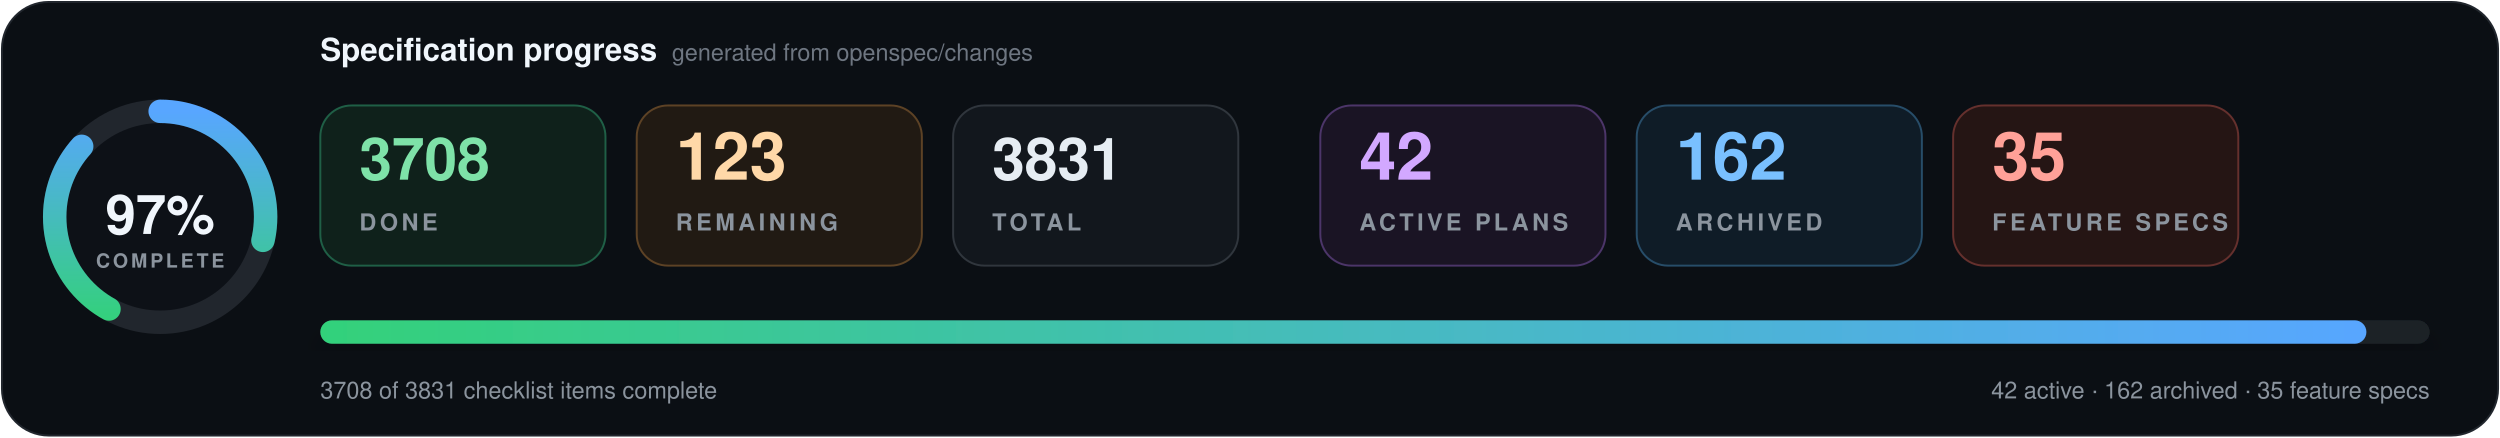
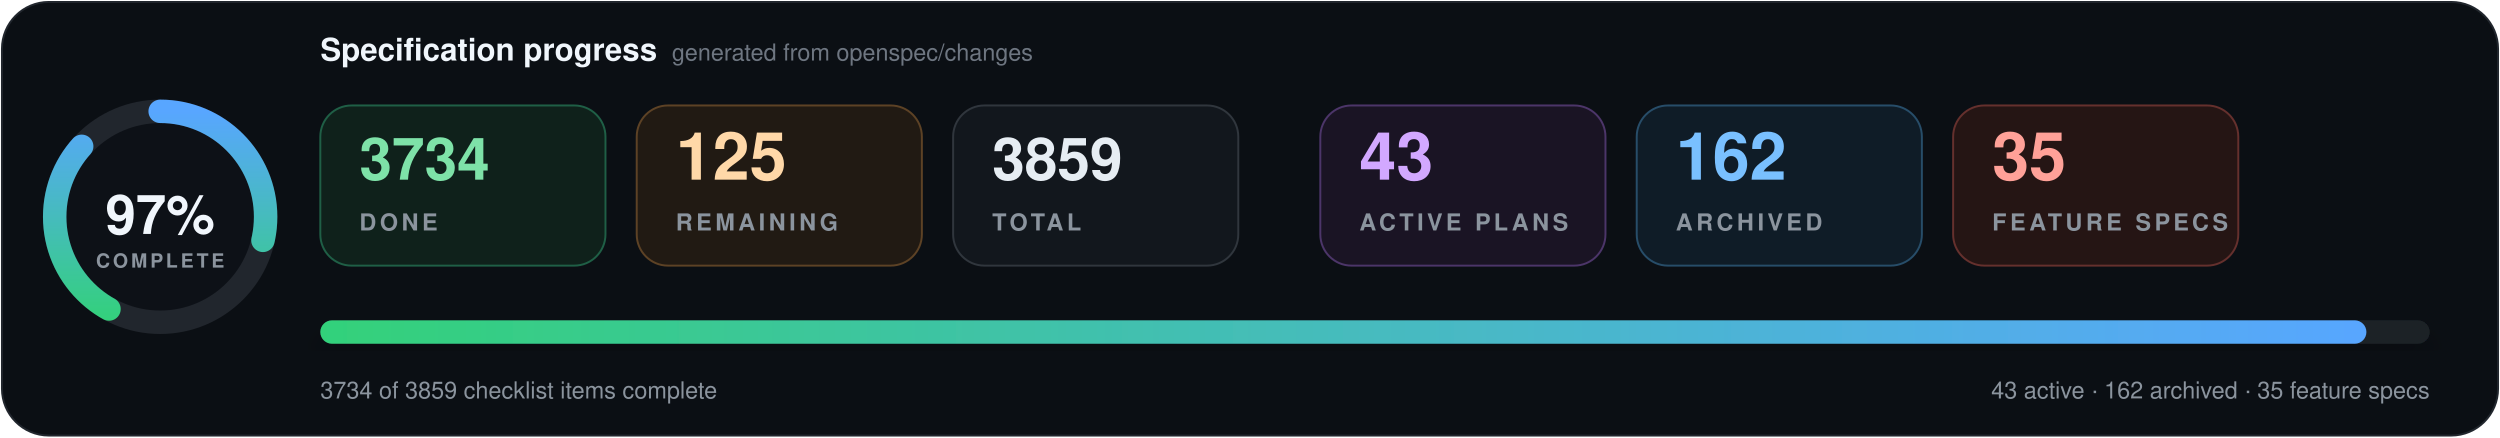
- <svg xmlns="http://www.w3.org/2000/svg" data-cache-version="1791475821" width="1280" height="224" viewBox="0 0 1280 224" role="img" aria-labelledby="title description" font-family="system-ui, -apple-system, BlinkMacSystemFont, 'Segoe UI', Helvetica, Arial, sans-serif" font-variant-numeric="tabular-nums">
+ <svg xmlns="http://www.w3.org/2000/svg" data-cache-version="1791476020" width="1280" height="224" viewBox="0 0 1280 224" role="img" aria-labelledby="title description" font-family="system-ui, -apple-system, BlinkMacSystemFont, 'Segoe UI', Helvetica, Arial, sans-serif" font-variant-numeric="tabular-nums">
  <defs>
    <linearGradient id="progress" x1="0" x2="1">
      <stop offset="0" stop-color="#33d17a" />
      <stop offset="1" stop-color="#58a6ff" />
    </linearGradient>
    <filter id="shadow" x="-10%" y="-20%" width="120%" height="150%">
      <feDropShadow dx="0" dy="7" stdDeviation="9" flood-color="#000" flood-opacity=".28" />
    </filter>
  </defs>
  <rect x="1" y="1" width="1278" height="222" rx="24" fill="#0b0f14" stroke="#21262d" />
  <g transform="translate(82 111)">
    <circle r="54" fill="#0d1117" stroke="#21262d" stroke-width="12" />
    <circle r="54" fill="none" stroke="url(#progress)" stroke-width="12" stroke-linecap="round" pathLength="100" stroke-dasharray="97 100" transform="rotate(-90)" />
    <text y="-1" text-anchor="middle" dominant-baseline="middle" fill="#f0f6fc" font-size="28" font-weight="800">97%</text>
    <text y="26" text-anchor="middle" fill="#8b949e" font-size="10" font-weight="700" letter-spacing="1.5">COMPLETE</text>
  </g>
  <text x="164" y="31" fill="#f0f6fc" font-size="16" font-weight="750">Specification progress</text>
  <text x="344" y="31" fill="#6e7681" font-size="12">generated from openspec/changes</text>
  <g transform="translate(164 54)">
    <rect width="146" height="82" rx="16" fill="#0f211b" stroke="#1f5f46" />
-     <text x="20" y="38" fill="#7ee2a8" font-size="30" font-weight="750">3708</text>
+     <text x="20" y="38" fill="#7ee2a8" font-size="30" font-weight="750">3734</text>
    <text x="20" y="64" fill="#8b949e" font-size="12" font-weight="700" letter-spacing="1.8">DONE</text>
  </g>
  <g transform="translate(326 54)">
    <rect width="146" height="82" rx="16" fill="#211a13" stroke="#5d4225" />
-     <text x="20" y="38" fill="#ffd8a8" font-size="34" font-weight="750">123</text>
+     <text x="20" y="38" fill="#ffd8a8" font-size="34" font-weight="750">125</text>
    <text x="20" y="64" fill="#8b949e" font-size="12" font-weight="700" letter-spacing="1.8">REMAINING</text>
  </g>
  <g transform="translate(488 54)">
    <rect width="146" height="82" rx="16" fill="#12171d" stroke="#30363d" />
-     <text x="20" y="38" fill="#e6edf3" font-size="30" font-weight="750">3831</text>
+     <text x="20" y="38" fill="#e6edf3" font-size="30" font-weight="750">3859</text>
    <text x="20" y="64" fill="#8b949e" font-size="12" font-weight="700" letter-spacing="1.8">TOTAL</text>
  </g>
  <g transform="translate(676 54)">
    <rect width="146" height="82" rx="16" fill="#1a1424" stroke="#4c3569" />
-     <text x="20" y="38" fill="#d2a8ff" font-size="34" font-weight="750">42</text>
+     <text x="20" y="38" fill="#d2a8ff" font-size="34" font-weight="750">43</text>
    <text x="20" y="64" fill="#8b949e" font-size="12" font-weight="700" letter-spacing="1.8">ACTIVE PLANS</text>
  </g>
  <g transform="translate(838 54)">
    <rect width="146" height="82" rx="16" fill="#0f1c27" stroke="#274d69" />
    <text x="20" y="38" fill="#79c0ff" font-size="34" font-weight="750">162</text>
    <text x="20" y="64" fill="#8b949e" font-size="12" font-weight="700" letter-spacing="1.8">ARCHIVED</text>
  </g>
  <g transform="translate(1000 54)">
    <rect width="146" height="82" rx="16" fill="#251514" stroke="#65302d" />
    <text x="20" y="38" fill="#ffa198" font-size="34" font-weight="750">35</text>
    <text x="20" y="64" fill="#8b949e" font-size="12" font-weight="700" letter-spacing="1.8">FEATURE SPECS</text>
  </g>
  <g filter="url(#shadow)">
    <rect x="164" y="164" width="1080" height="12" rx="6" fill="#1b2128" />
    <rect x="164" y="164" width="1047.6" height="12" rx="6" fill="url(#progress)" />
  </g>
-   <text x="164" y="204" fill="#8b949e" font-size="12">3708 of 3831 checklist items complete</text>
-   <text x="1244" y="204" text-anchor="end" fill="#8b949e" font-size="12">42 active · 162 archived · 35 feature specs</text>
+   <text x="164" y="204" fill="#8b949e" font-size="12">3734 of 3859 checklist items complete</text>
+   <text x="1244" y="204" text-anchor="end" fill="#8b949e" font-size="12">43 active · 162 archived · 35 feature specs</text>
</svg>
